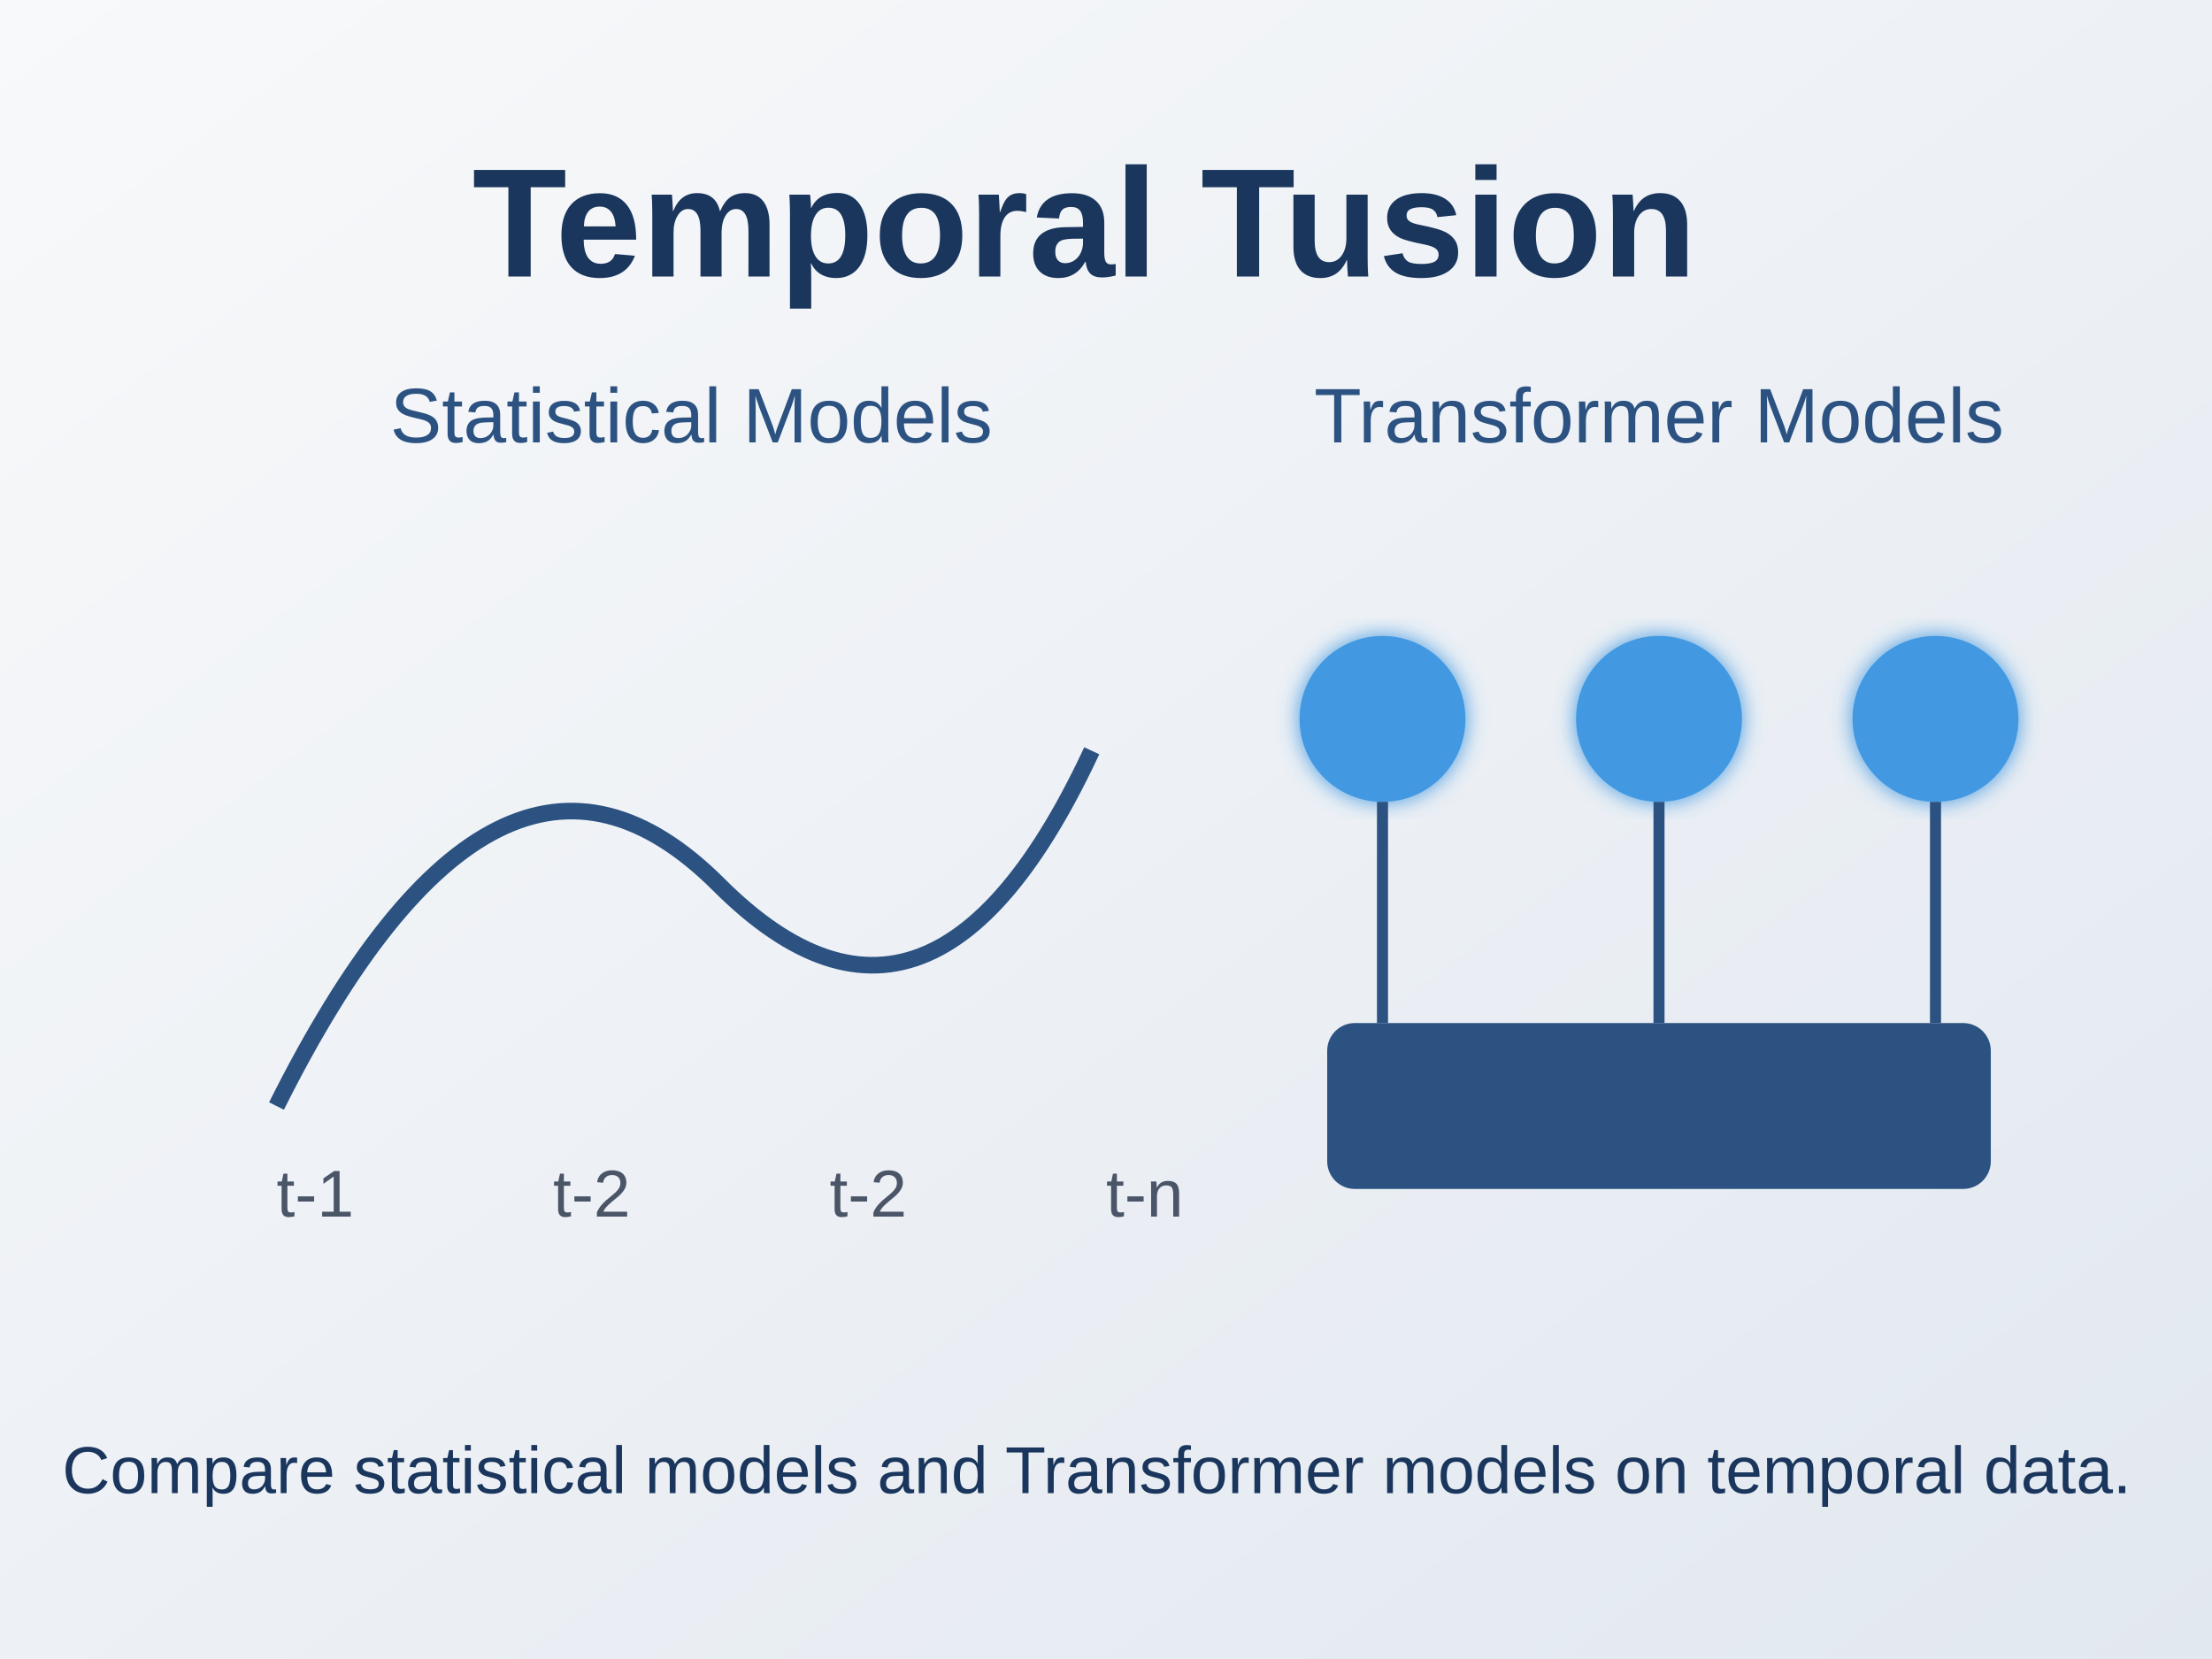
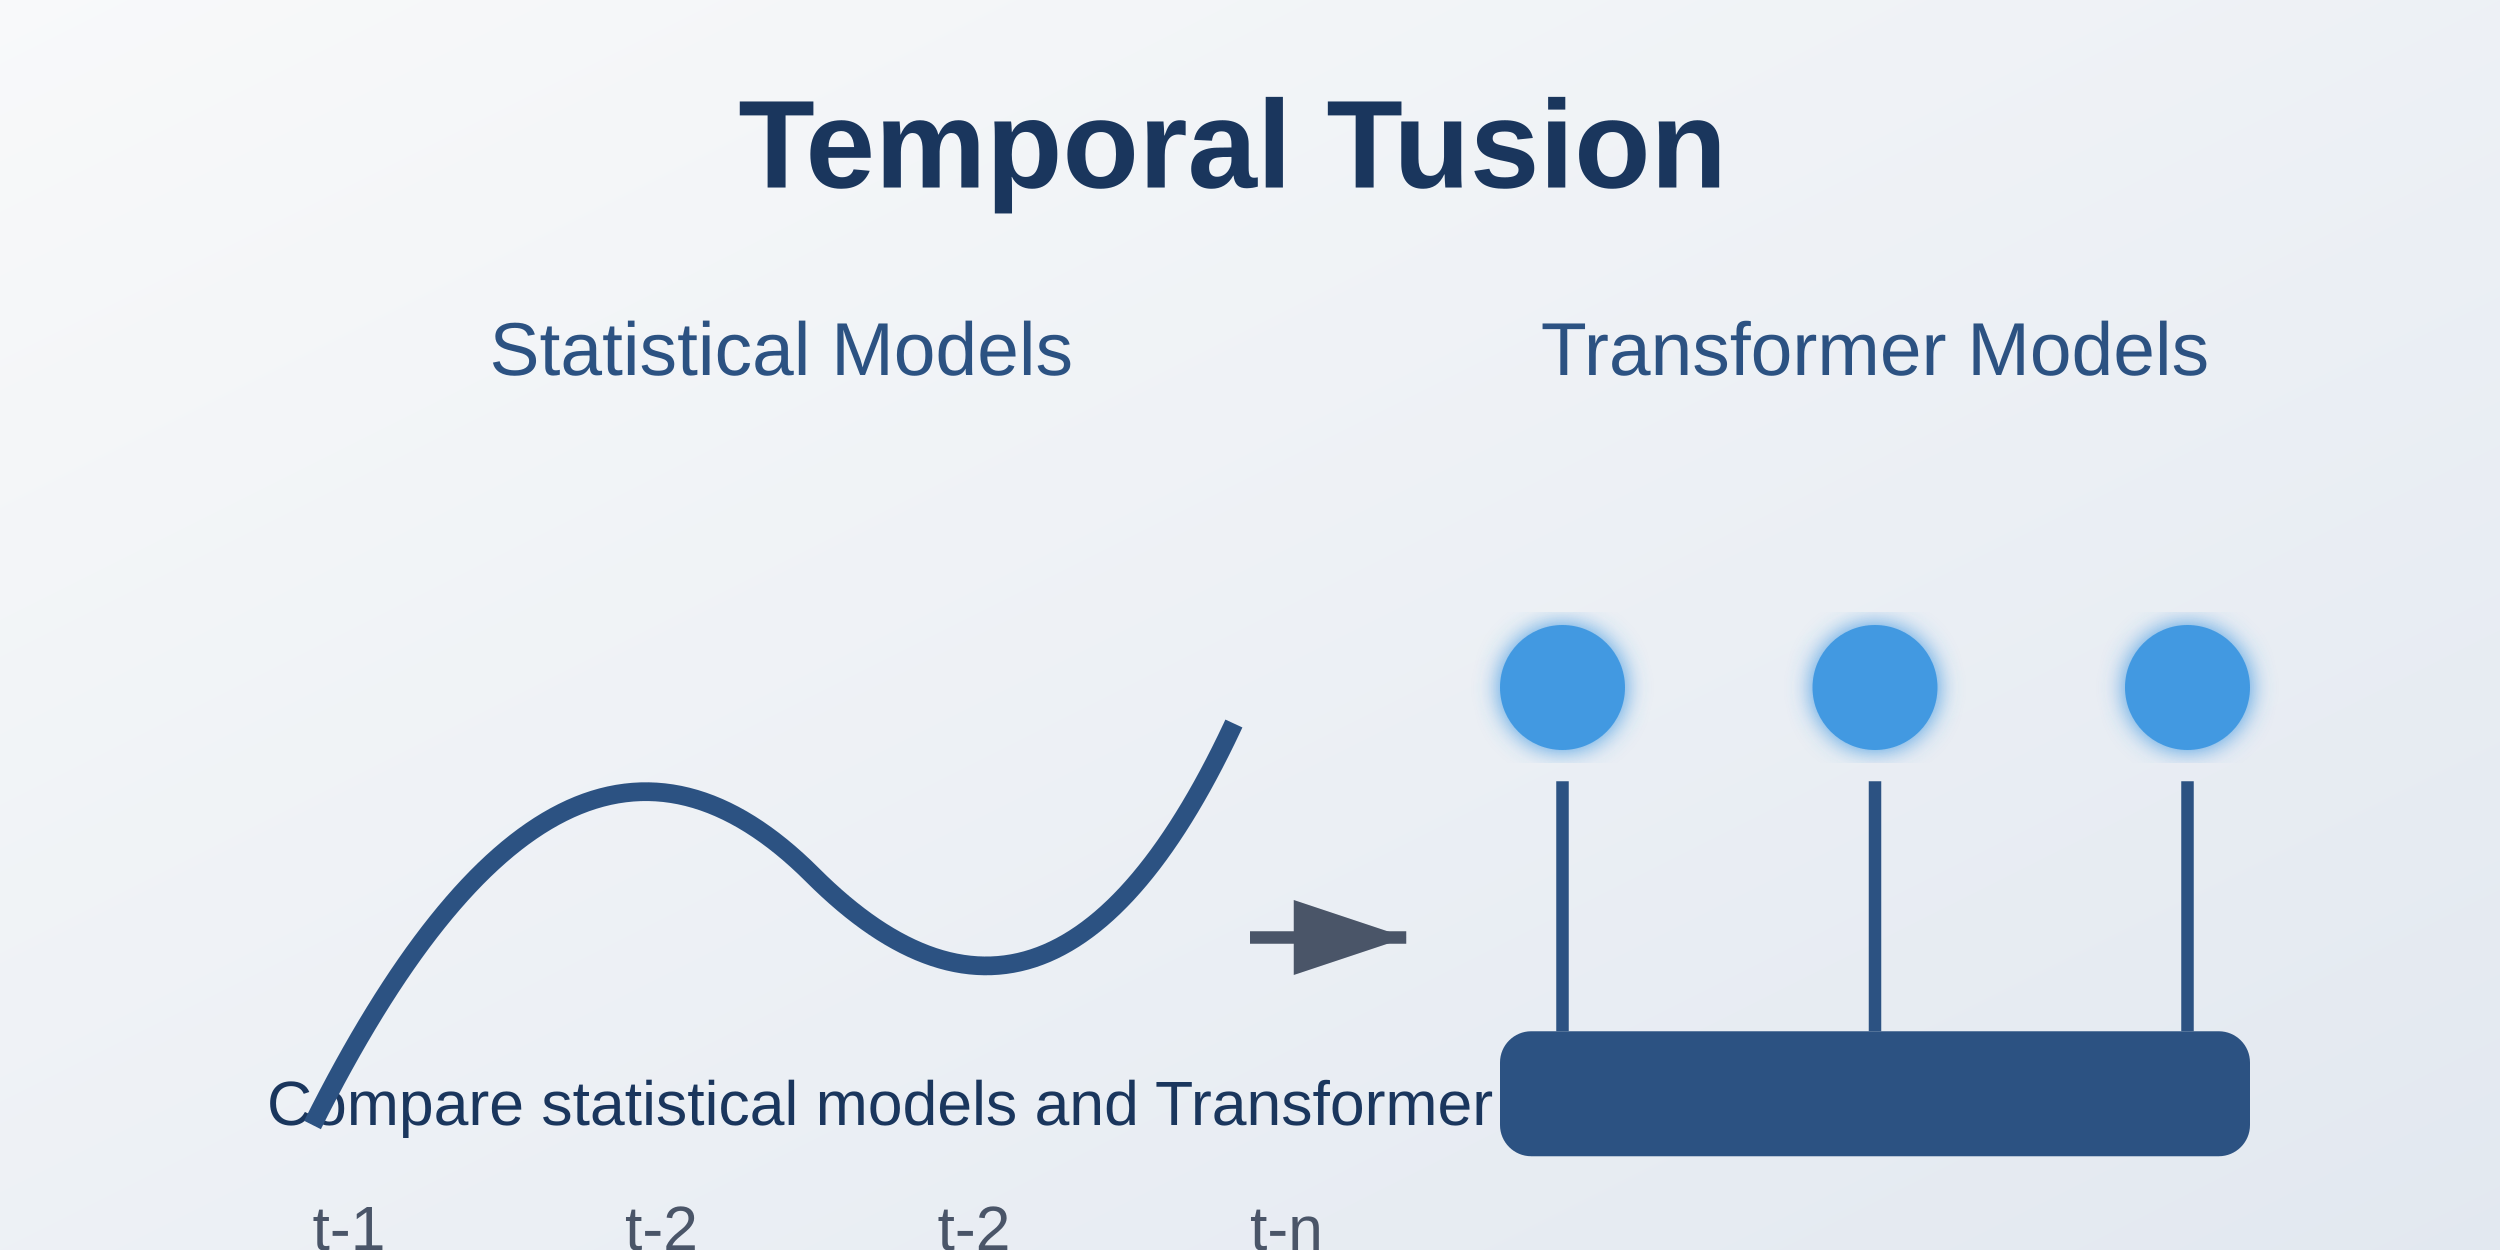
- <svg xmlns="http://www.w3.org/2000/svg" viewBox="0 0 400 300">
+ <svg xmlns="http://www.w3.org/2000/svg" viewBox="0 0 400 200">
  <defs>
    <linearGradient id="bg-gradient" x1="0%" y1="0%" x2="100%" y2="100%">
      <stop offset="0%" stop-color="#f8f9fa" />
      <stop offset="100%" stop-color="#e2e8f0" />
    </linearGradient>
    <filter id="glow">
      <feGaussianBlur stdDeviation="2" result="coloredBlur" />
      <feMerge>
        <feMergeNode in="coloredBlur" />
        <feMergeNode in="SourceGraphic" />
      </feMerge>
    </filter>
  </defs>
-   <rect width="400" height="300" fill="url(#bg-gradient)" />
-   <text x="200" y="50" text-anchor="middle" font-family="Arial" font-weight="bold" fill="#1a365d" font-size="28">
+   <rect width="400" height="200" fill="url(#bg-gradient)" />
+   <text x="200" y="30" text-anchor="middle" font-family="Arial" font-weight="bold" fill="#1a365d" font-size="20">
    Temporal Tusion
    <animate attributeName="fill-opacity" values="0.8;1;0.8" dur="3s" repeatCount="indefinite" />
  </text>
-   <text x="200" y="270" text-anchor="middle" font-family="Arial" fill="#1a365d" font-size="12">
+   <text x="200" y="180" text-anchor="middle" font-family="Arial" fill="#1a365d" font-size="10">
    Compare statistical models and Transformer models on temporal data.
    <animate attributeName="fill-opacity" values="0.8;1;0.8" dur="3s" repeatCount="indefinite" />
  </text>
-   <g transform="translate(50, 100)">
-     <text x="75" y="-20" text-anchor="middle" font-family="Arial" fill="#2c5282" font-size="14">Statistical Models</text>
+   <g transform="translate(50, 80)">
+     <text x="75" y="-20" text-anchor="middle" font-family="Arial" fill="#2c5282" font-size="12">Statistical Models</text>
    <path d="M0 100 Q40 20 80 60 T150 30" fill="none" stroke="#2c5282" stroke-width="3" stroke-dasharray="200">
      <animate attributeName="stroke-dashoffset" from="200" to="0" dur="2s" repeatCount="indefinite" />
    </path>
-     <g transform="translate(0, 120)" fill="#4a5568" font-family="Arial" font-size="12">
+     <g transform="translate(0, 120)" fill="#4a5568" font-family="Arial" font-size="10">
      <text x="0" y="0">t-1</text>
      <text x="50" y="0">t-2</text>
      <text x="100" y="0">t-2</text>
      <text x="150" y="0">t-n</text>
    </g>
  </g>
-   <g transform="translate(250, 100)">
-     <text x="50" y="-20" text-anchor="middle" font-family="Arial" fill="#2c5282" font-size="14">Transformer Models</text>
+   <g transform="translate(250, 80)">
+     <text x="50" y="-20" text-anchor="middle" font-family="Arial" fill="#2c5282" font-size="12">Transformer Models</text>
    <g filter="url(#glow)">
-       <circle cx="0" cy="30" r="15" fill="#4299e1">
+       <circle cx="0" cy="30" r="10" fill="#4299e1">
        <animate attributeName="opacity" values="0.5;1;0.5" dur="1.5s" repeatCount="indefinite" />
      </circle>
-       <circle cx="50" cy="30" r="15" fill="#4299e1">
+       <circle cx="50" cy="30" r="10" fill="#4299e1">
        <animate attributeName="opacity" values="0.5;1;0.5" dur="1.5s" begin="0.5s" repeatCount="indefinite" />
      </circle>
-       <circle cx="100" cy="30" r="15" fill="#4299e1">
+       <circle cx="100" cy="30" r="10" fill="#4299e1">
        <animate attributeName="opacity" values="0.5;1;0.5" dur="1.5s" begin="1s" repeatCount="indefinite" />
      </circle>
    </g>
    <g>
      <line x1="0" y1="45" x2="0" y2="85" stroke="#2c5282" stroke-width="2">
        <animate attributeName="stroke-dasharray" values="2,2;4,0" dur="1s" repeatCount="indefinite" />
      </line>
      <line x1="50" y1="45" x2="50" y2="85" stroke="#2c5282" stroke-width="2">
        <animate attributeName="stroke-dasharray" values="2,2;4,0" dur="1s" begin="0.3s" repeatCount="indefinite" />
      </line>
      <line x1="100" y1="45" x2="100" y2="85" stroke="#2c5282" stroke-width="2">
        <animate attributeName="stroke-dasharray" values="2,2;4,0" dur="1s" begin="0.6s" repeatCount="indefinite" />
      </line>
    </g>
-     <rect x="-10" y="85" width="120" height="30" rx="5" fill="#2c5282">
+     <rect x="-10" y="85" width="120" height="20" rx="5" fill="#2c5282">
      <animate attributeName="fill-opacity" values="0.8;1;0.8" dur="2s" repeatCount="indefinite" />
    </rect>
  </g>
+   <path d="M200 150 L225 150" stroke="#4a5568" stroke-width="2" marker-end="url(#arrow)">
+     <animate attributeName="stroke-dasharray" values="2,2;4,0" dur="1s" repeatCount="indefinite" />
+   </path>
  <defs>
    <marker id="arrow" markerWidth="10" markerHeight="10" refX="9" refY="3" orient="auto">
      <path d="M0,0 L0,6 L9,3 z" fill="#4a5568" />
    </marker>
  </defs>
</svg>
